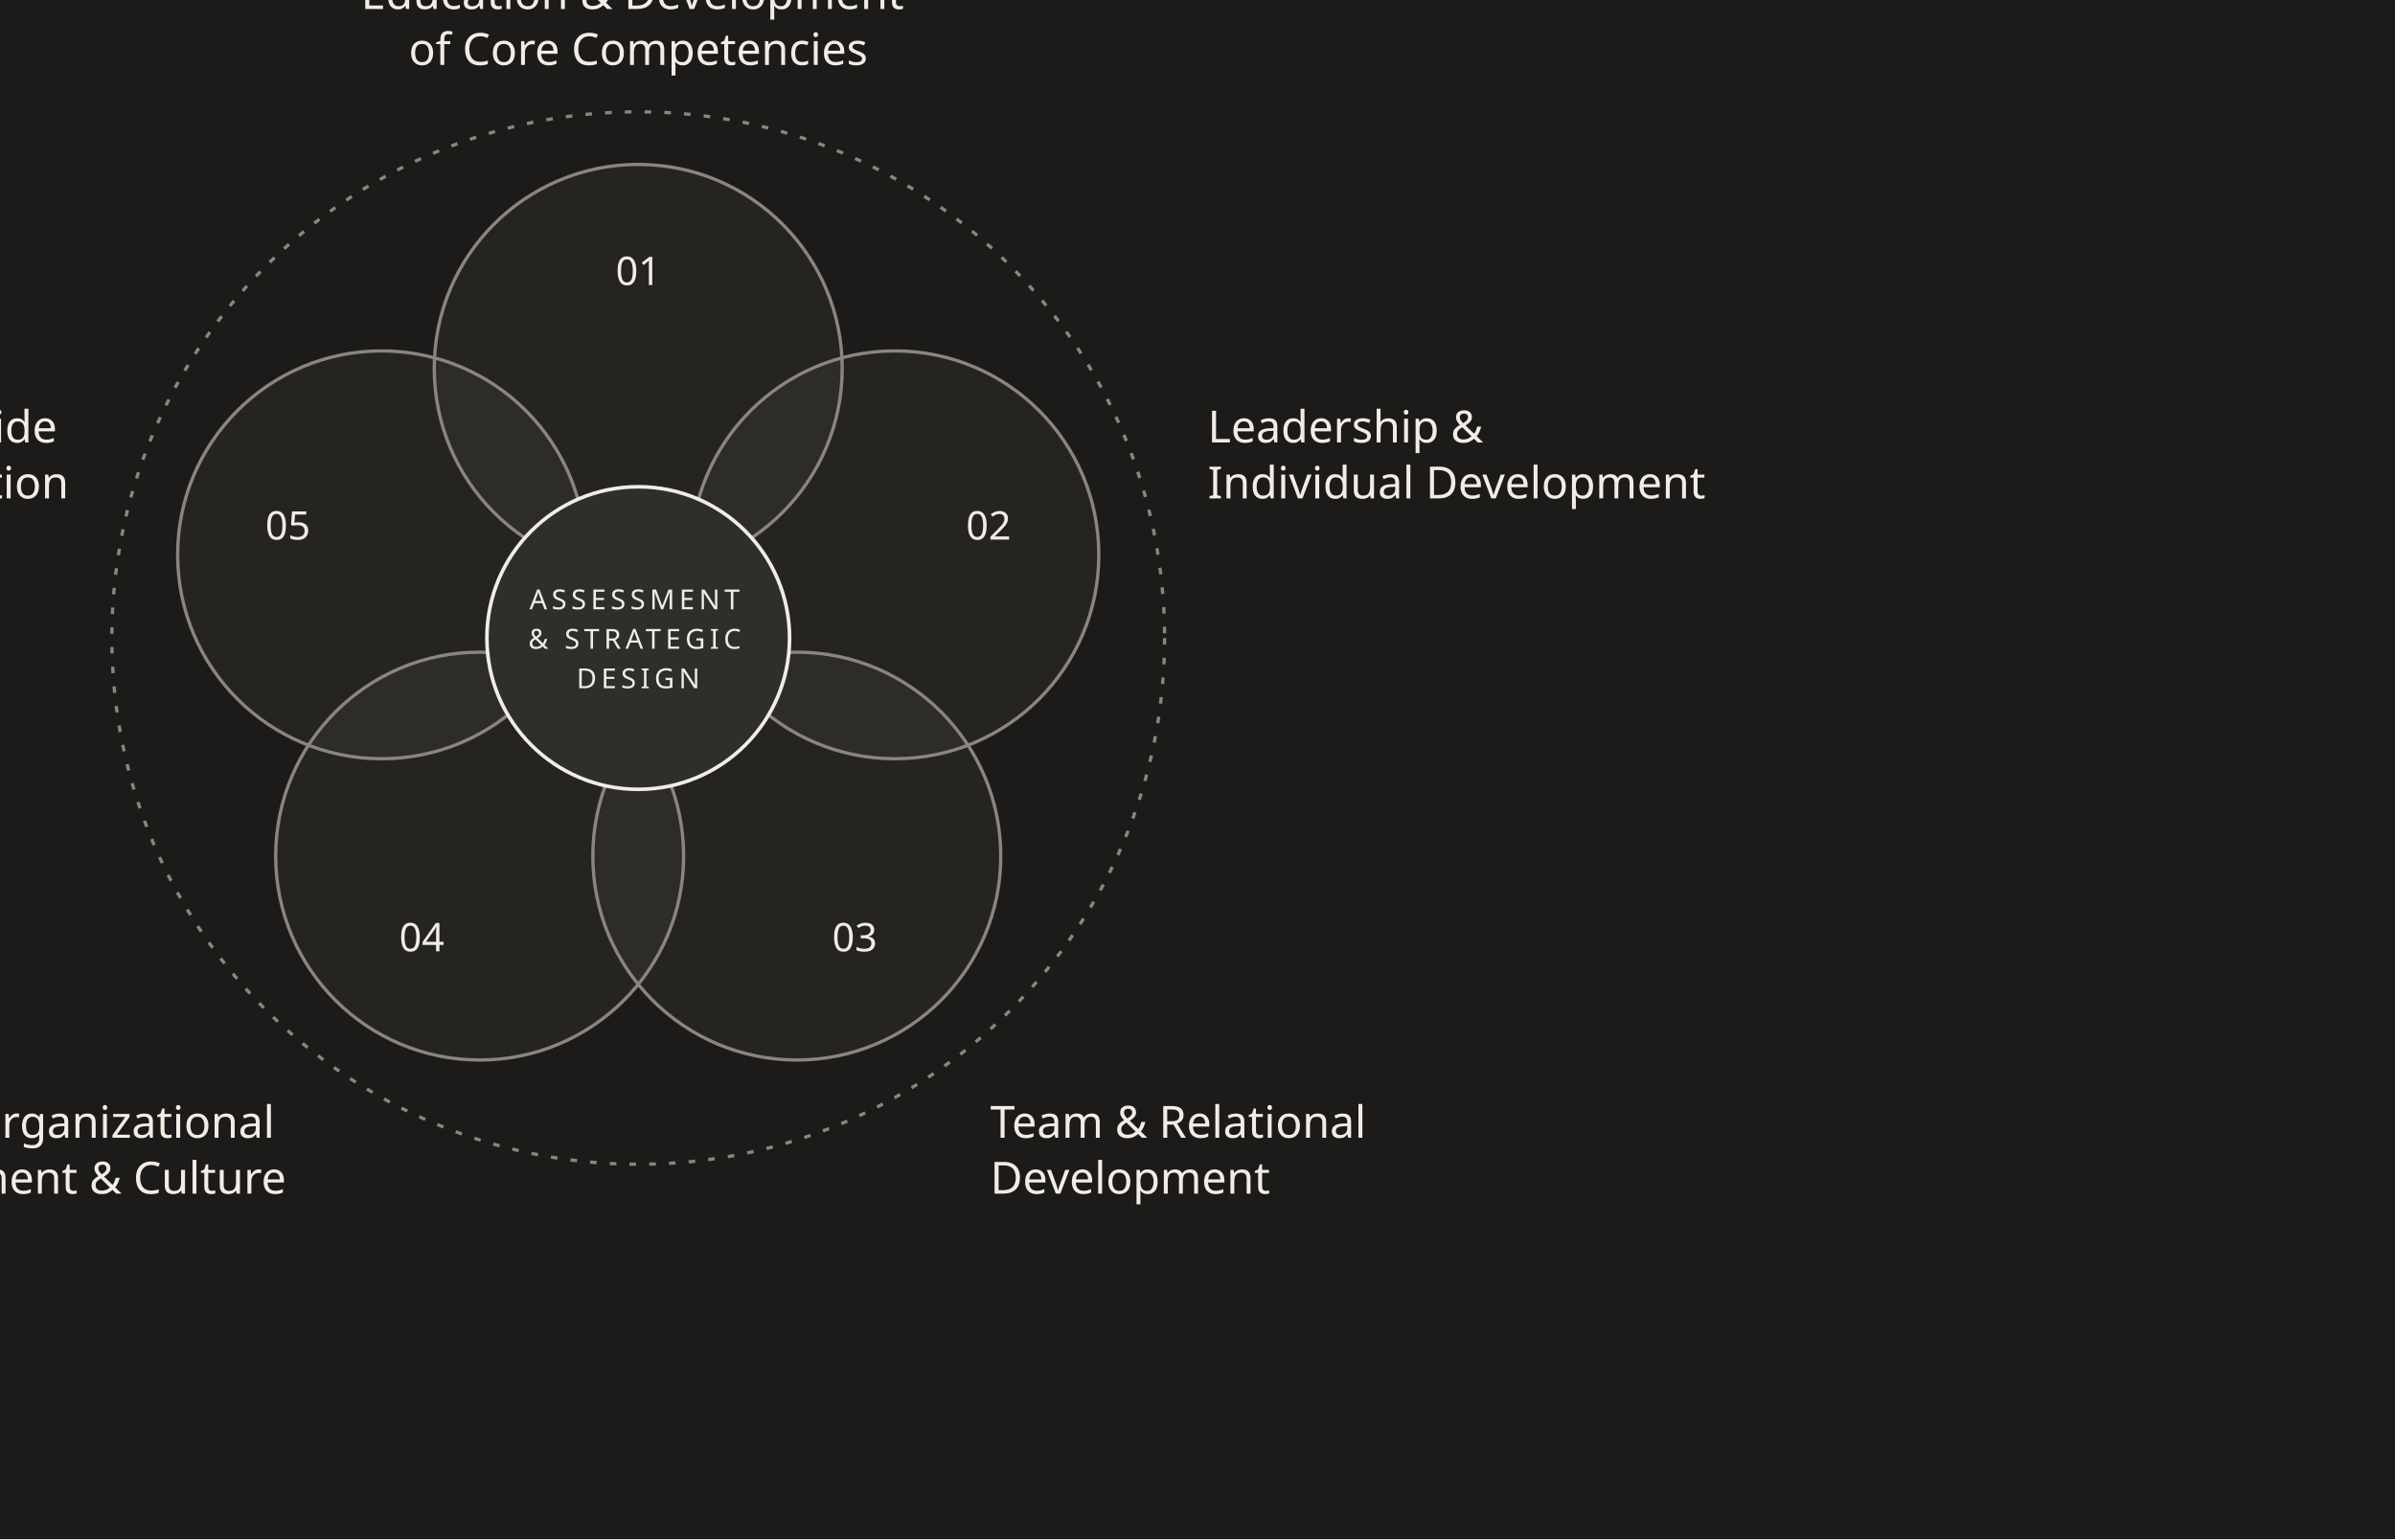
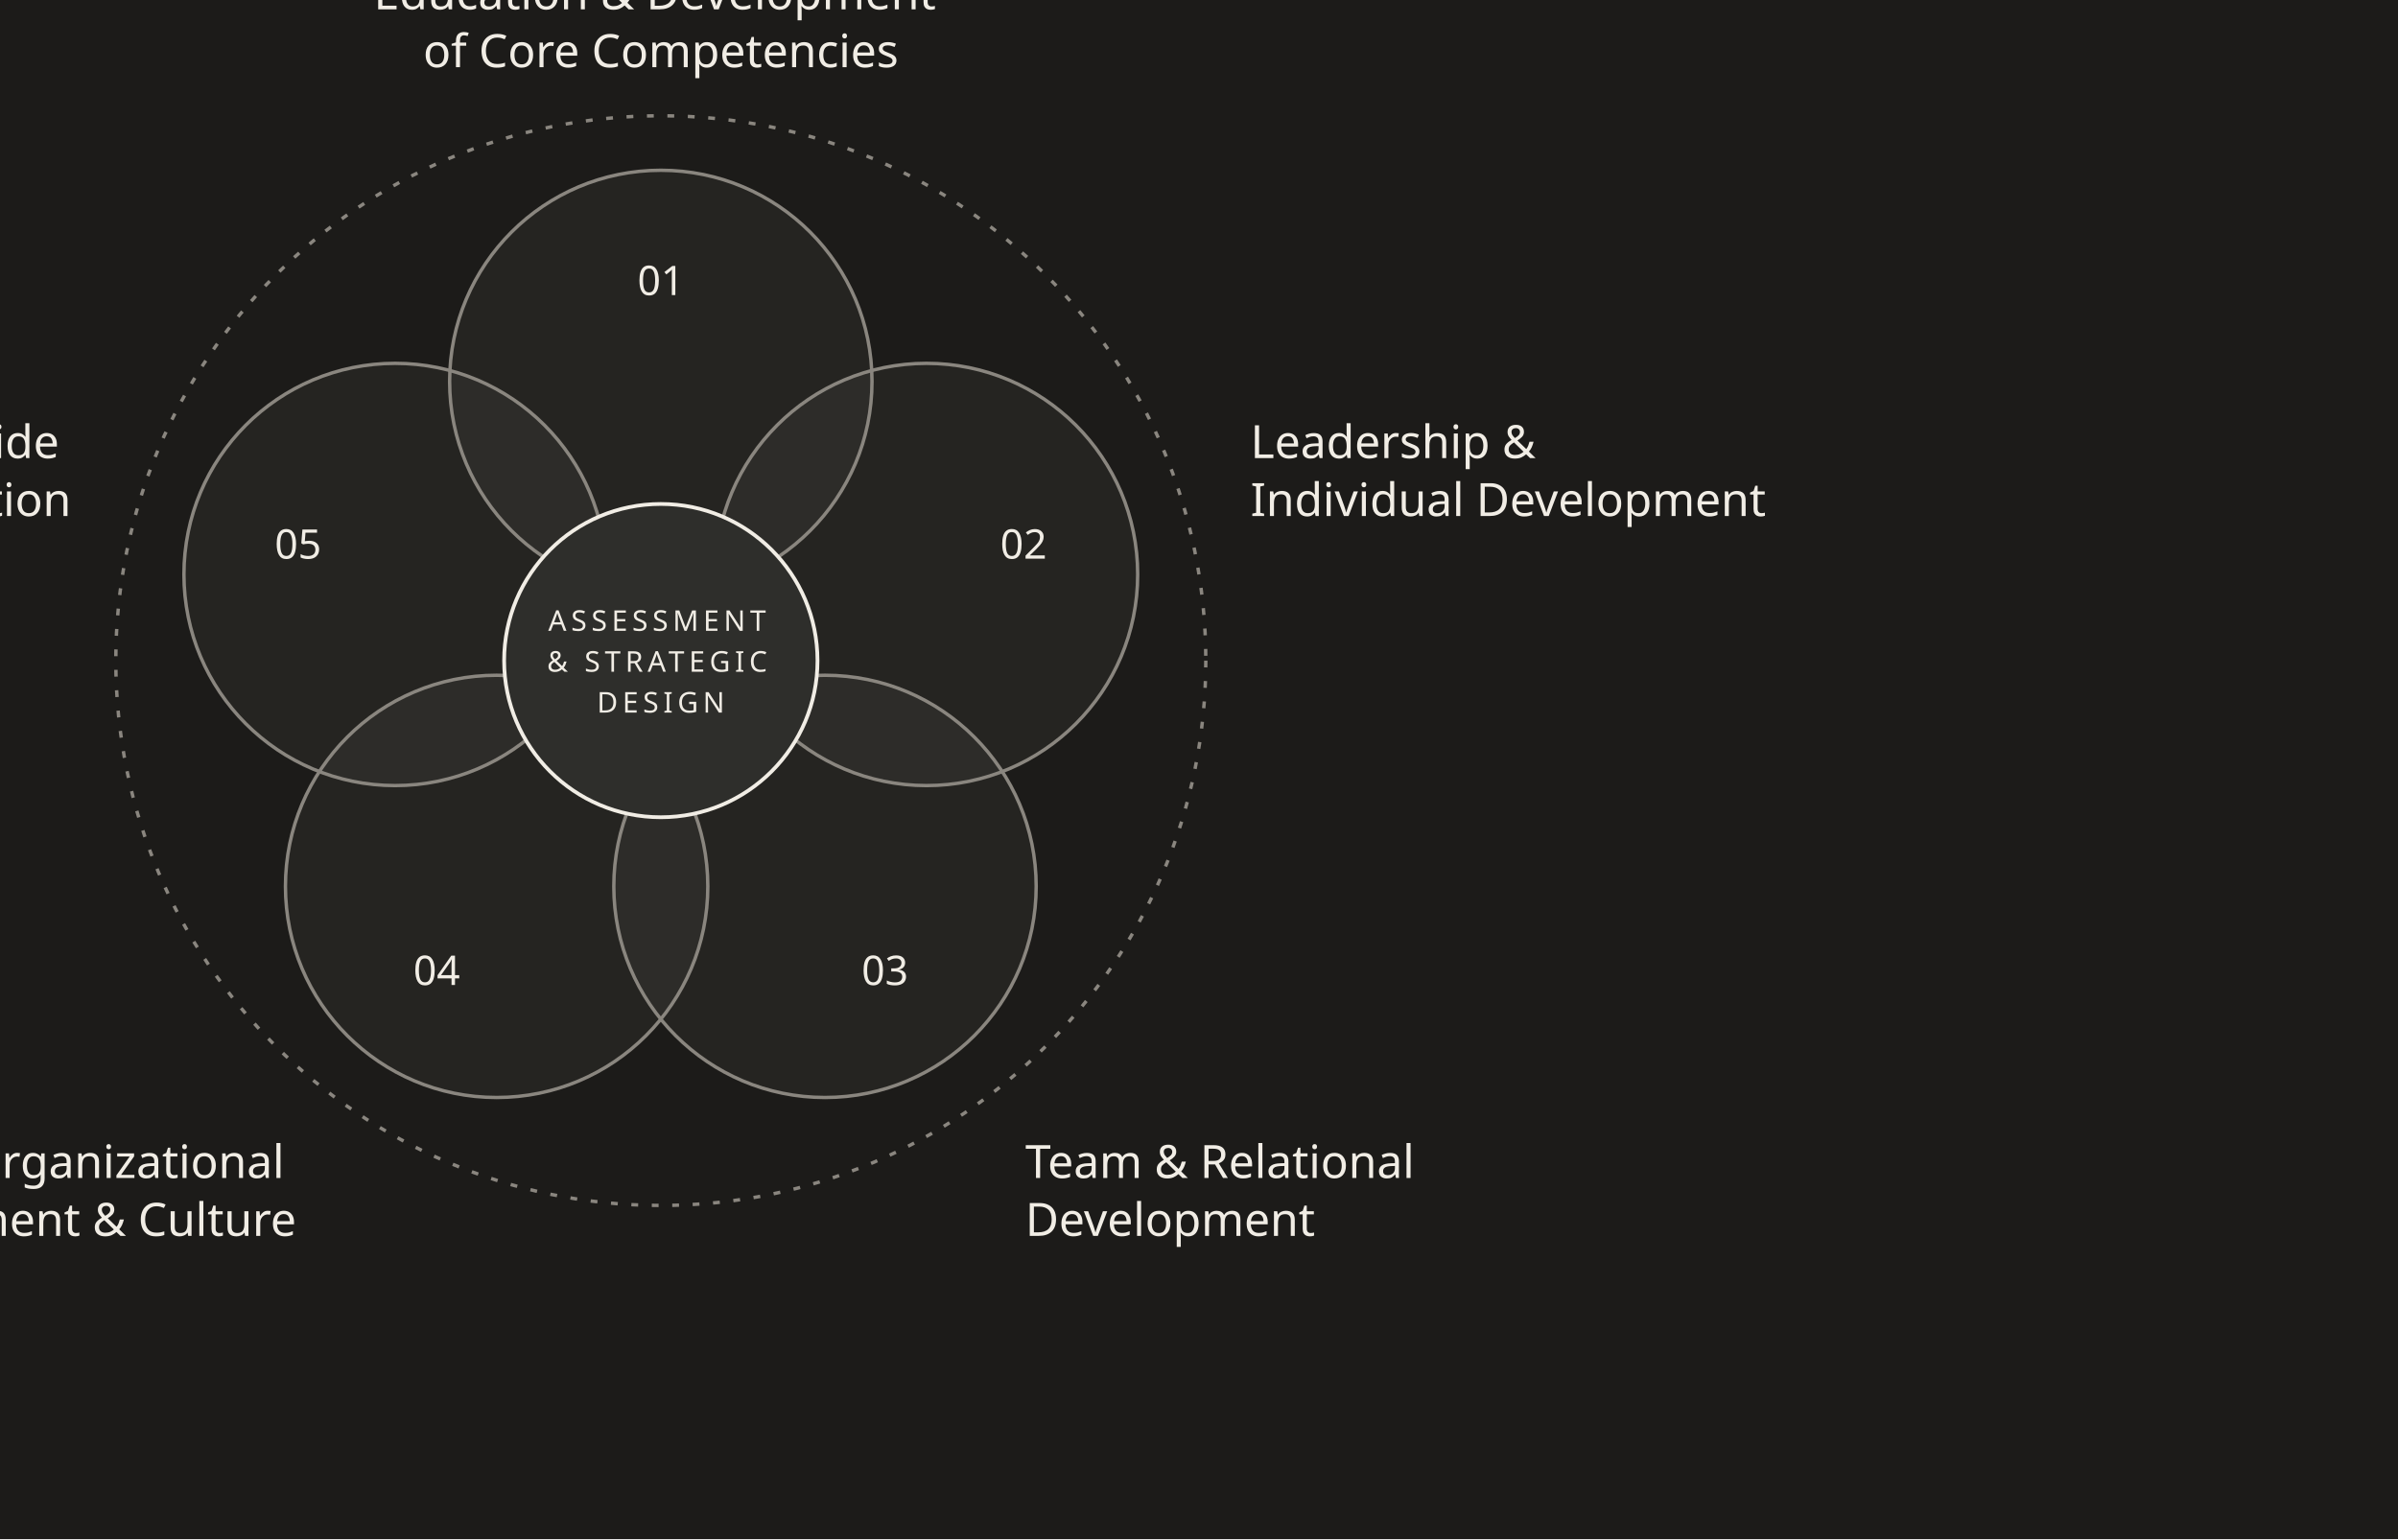
- <svg xmlns="http://www.w3.org/2000/svg" id="diagram-e-institutional-applications" viewBox="-24 -24 728 468" width="728" height="468">
-   <rect x="-24" y="-24" width="728" height="468" fill="rgb(28, 27, 25)" />
+ <svg xmlns="http://www.w3.org/2000/svg" id="diagram-e-institutional-applications" viewBox="-24 -24 704 452" width="704" height="452">
+   <rect x="-24" y="-24" width="704" height="452" fill="rgb(28, 27, 25)" />
  <circle cx="170" cy="170" r="160" fill="none" stroke="rgb(138, 134, 127)" stroke-width="1px" stroke-dasharray="2px, 4px" stroke-linecap="butt" stroke-linejoin="miter" opacity="1" />
  <circle cx="170" cy="88" r="62" fill="rgba(241, 237, 229, 0.043)" stroke="none" stroke-width="1px" stroke-linecap="butt" stroke-linejoin="miter" opacity="1" />
  <circle cx="248" cy="144.7" r="62" fill="rgba(241, 237, 229, 0.043)" stroke="none" stroke-width="1px" stroke-linecap="butt" stroke-linejoin="miter" opacity="1" />
  <circle cx="218.2" cy="236.3" r="62" fill="rgba(241, 237, 229, 0.043)" stroke="none" stroke-width="1px" stroke-linecap="butt" stroke-linejoin="miter" opacity="1" />
  <circle cx="121.8" cy="236.3" r="62" fill="rgba(241, 237, 229, 0.043)" stroke="none" stroke-width="1px" stroke-linecap="butt" stroke-linejoin="miter" opacity="1" />
  <circle cx="92" cy="144.7" r="62" fill="rgba(241, 237, 229, 0.043)" stroke="none" stroke-width="1px" stroke-linecap="butt" stroke-linejoin="miter" opacity="1" />
  <circle cx="170" cy="88" r="62" fill="none" stroke="rgb(138, 134, 127)" stroke-width="1px" stroke-linecap="butt" stroke-linejoin="miter" opacity="1" />
  <circle cx="248" cy="144.7" r="62" fill="none" stroke="rgb(138, 134, 127)" stroke-width="1px" stroke-linecap="butt" stroke-linejoin="miter" opacity="1" />
  <circle cx="218.2" cy="236.3" r="62" fill="none" stroke="rgb(138, 134, 127)" stroke-width="1px" stroke-linecap="butt" stroke-linejoin="miter" opacity="1" />
  <circle cx="121.8" cy="236.3" r="62" fill="none" stroke="rgb(138, 134, 127)" stroke-width="1px" stroke-linecap="butt" stroke-linejoin="miter" opacity="1" />
  <circle cx="92" cy="144.7" r="62" fill="none" stroke="rgb(138, 134, 127)" stroke-width="1px" stroke-linecap="butt" stroke-linejoin="miter" opacity="1" />
  <text x="170" y="58" text-anchor="middle" dominant-baseline="central" fill="rgb(241, 237, 229)" stroke="none" stroke-width="1px" stroke-linecap="butt" stroke-linejoin="miter" font-family="Manrope, sans-serif" font-size="12px" font-weight="300" opacity="1">01</text>
  <text text-anchor="middle" dominant-baseline="central" fill="rgb(241, 237, 229)" stroke="none" stroke-width="1px" stroke-linecap="butt" stroke-linejoin="miter" font-family="Manrope, sans-serif" font-size="13.5px" font-weight="400" opacity="1">
    <tspan x="170" y="-26.5">Education &amp; Development</tspan>
    <tspan x="170" y="-9.5">of Core Competencies</tspan>
  </text>
  <text x="276.5" y="135.4" text-anchor="middle" dominant-baseline="central" fill="rgb(241, 237, 229)" stroke="none" stroke-width="1px" stroke-linecap="butt" stroke-linejoin="miter" font-family="Manrope, sans-serif" font-size="12px" font-weight="300" opacity="1">02</text>
  <text text-anchor="start" dominant-baseline="central" fill="rgb(241, 237, 229)" stroke="none" stroke-width="1px" stroke-linecap="butt" stroke-linejoin="miter" font-family="Manrope, sans-serif" font-size="13.5px" font-weight="400" opacity="1">
    <tspan x="343.1" y="105.3">Leadership &amp;</tspan>
    <tspan x="343.1" y="122.3">Individual Development</tspan>
  </text>
  <text x="235.8" y="260.6" text-anchor="middle" dominant-baseline="central" fill="rgb(241, 237, 229)" stroke="none" stroke-width="1px" stroke-linecap="butt" stroke-linejoin="miter" font-family="Manrope, sans-serif" font-size="12px" font-weight="300" opacity="1">03</text>
  <text text-anchor="start" dominant-baseline="central" fill="rgb(241, 237, 229)" stroke="none" stroke-width="1px" stroke-linecap="butt" stroke-linejoin="miter" font-family="Manrope, sans-serif" font-size="13.5px" font-weight="400" opacity="1">
    <tspan x="277" y="316.7">Team &amp; Relational</tspan>
    <tspan x="277" y="333.7">Development</tspan>
  </text>
  <text x="104.2" y="260.6" text-anchor="middle" dominant-baseline="central" fill="rgb(241, 237, 229)" stroke="none" stroke-width="1px" stroke-linecap="butt" stroke-linejoin="miter" font-family="Manrope, sans-serif" font-size="12px" font-weight="300" opacity="1">04</text>
  <text text-anchor="end" dominant-baseline="central" fill="rgb(241, 237, 229)" stroke="none" stroke-width="1px" stroke-linecap="butt" stroke-linejoin="miter" font-family="Manrope, sans-serif" font-size="13.5px" font-weight="400" opacity="1">
    <tspan x="63" y="316.7">Organizational</tspan>
    <tspan x="63" y="333.7">Development &amp; Culture</tspan>
  </text>
  <text x="63.5" y="135.4" text-anchor="middle" dominant-baseline="central" fill="rgb(241, 237, 229)" stroke="none" stroke-width="1px" stroke-linecap="butt" stroke-linejoin="miter" font-family="Manrope, sans-serif" font-size="12px" font-weight="300" opacity="1">05</text>
  <text text-anchor="end" dominant-baseline="central" fill="rgb(241, 237, 229)" stroke="none" stroke-width="1px" stroke-linecap="butt" stroke-linejoin="miter" font-family="Manrope, sans-serif" font-size="13.5px" font-weight="400" opacity="1">
    <tspan x="-3.1" y="105.3">System-Wide</tspan>
    <tspan x="-3.1" y="122.3">Development &amp; Integration</tspan>
  </text>
  <circle cx="170" cy="170" r="46" fill="rgb(28, 27, 25)" stroke="none" stroke-width="1px" stroke-linecap="butt" stroke-linejoin="miter" opacity="1" />
  <circle cx="170" cy="170" r="46" fill="rgba(241, 237, 229, 0.09)" stroke="rgb(241, 237, 229)" stroke-width="1.1px" stroke-linecap="butt" stroke-linejoin="miter" opacity="1" />
  <text text-anchor="middle" dominant-baseline="central" fill="rgb(241, 237, 229)" stroke="none" stroke-width="1px" stroke-linecap="butt" stroke-linejoin="miter" font-family="Manrope, sans-serif" font-size="8.4px" font-weight="500" letter-spacing="1.344px" opacity="1">
    <tspan x="170" y="158">ASSESSMENT</tspan>
    <tspan x="170" y="170">&amp; STRATEGIC</tspan>
    <tspan x="170" y="182">DESIGN</tspan>
  </text>
</svg>
